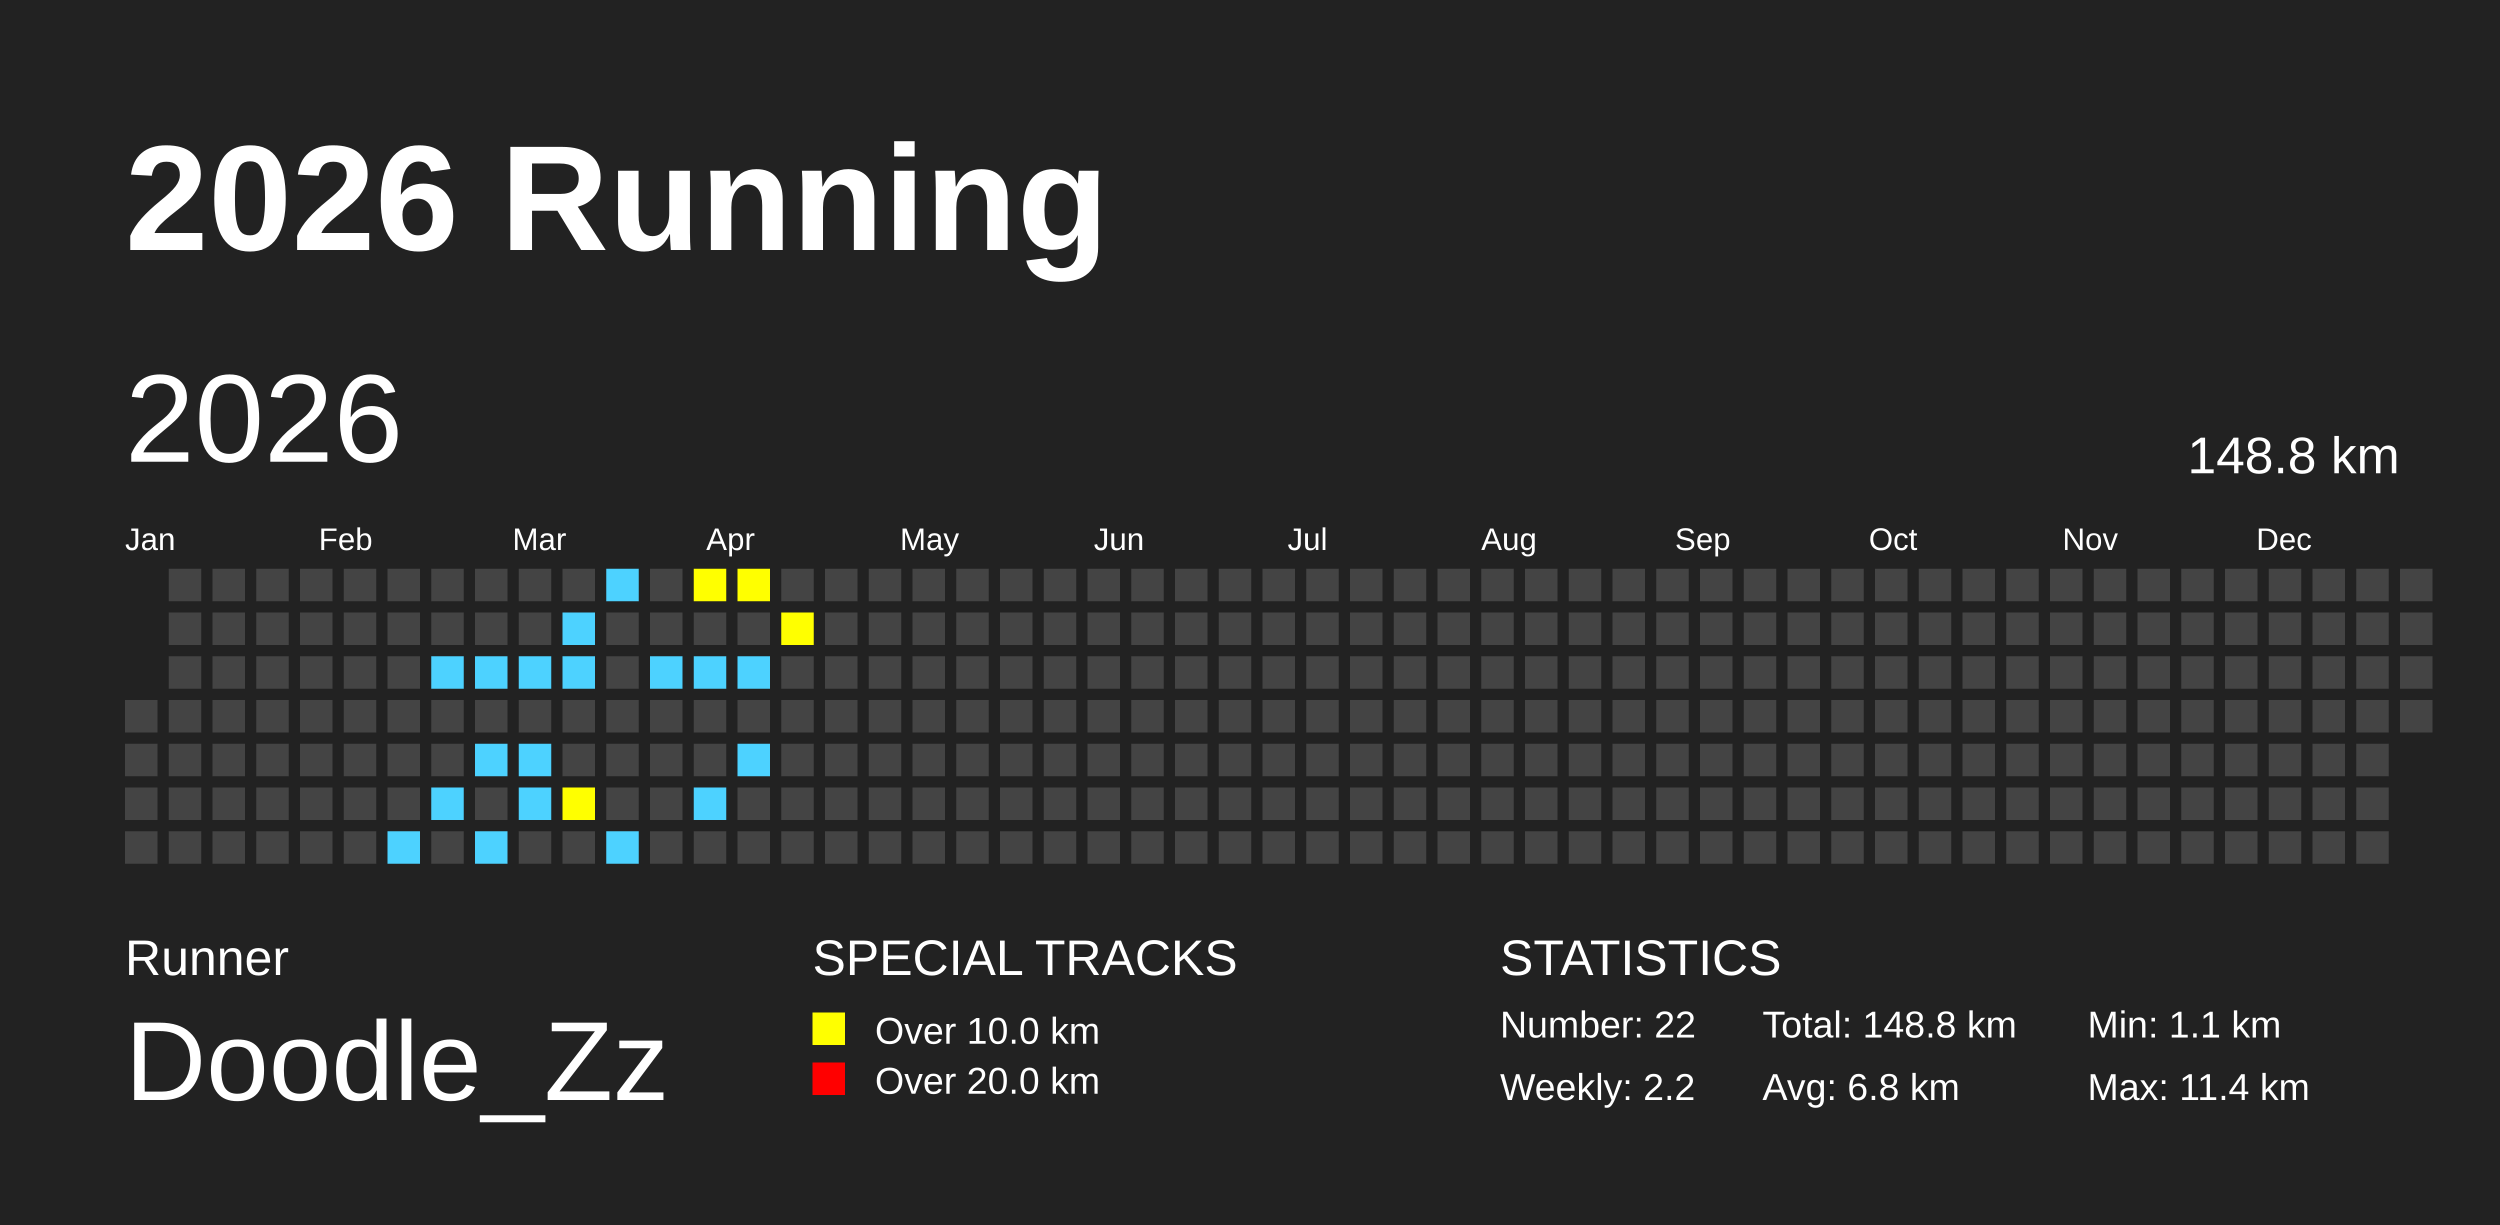
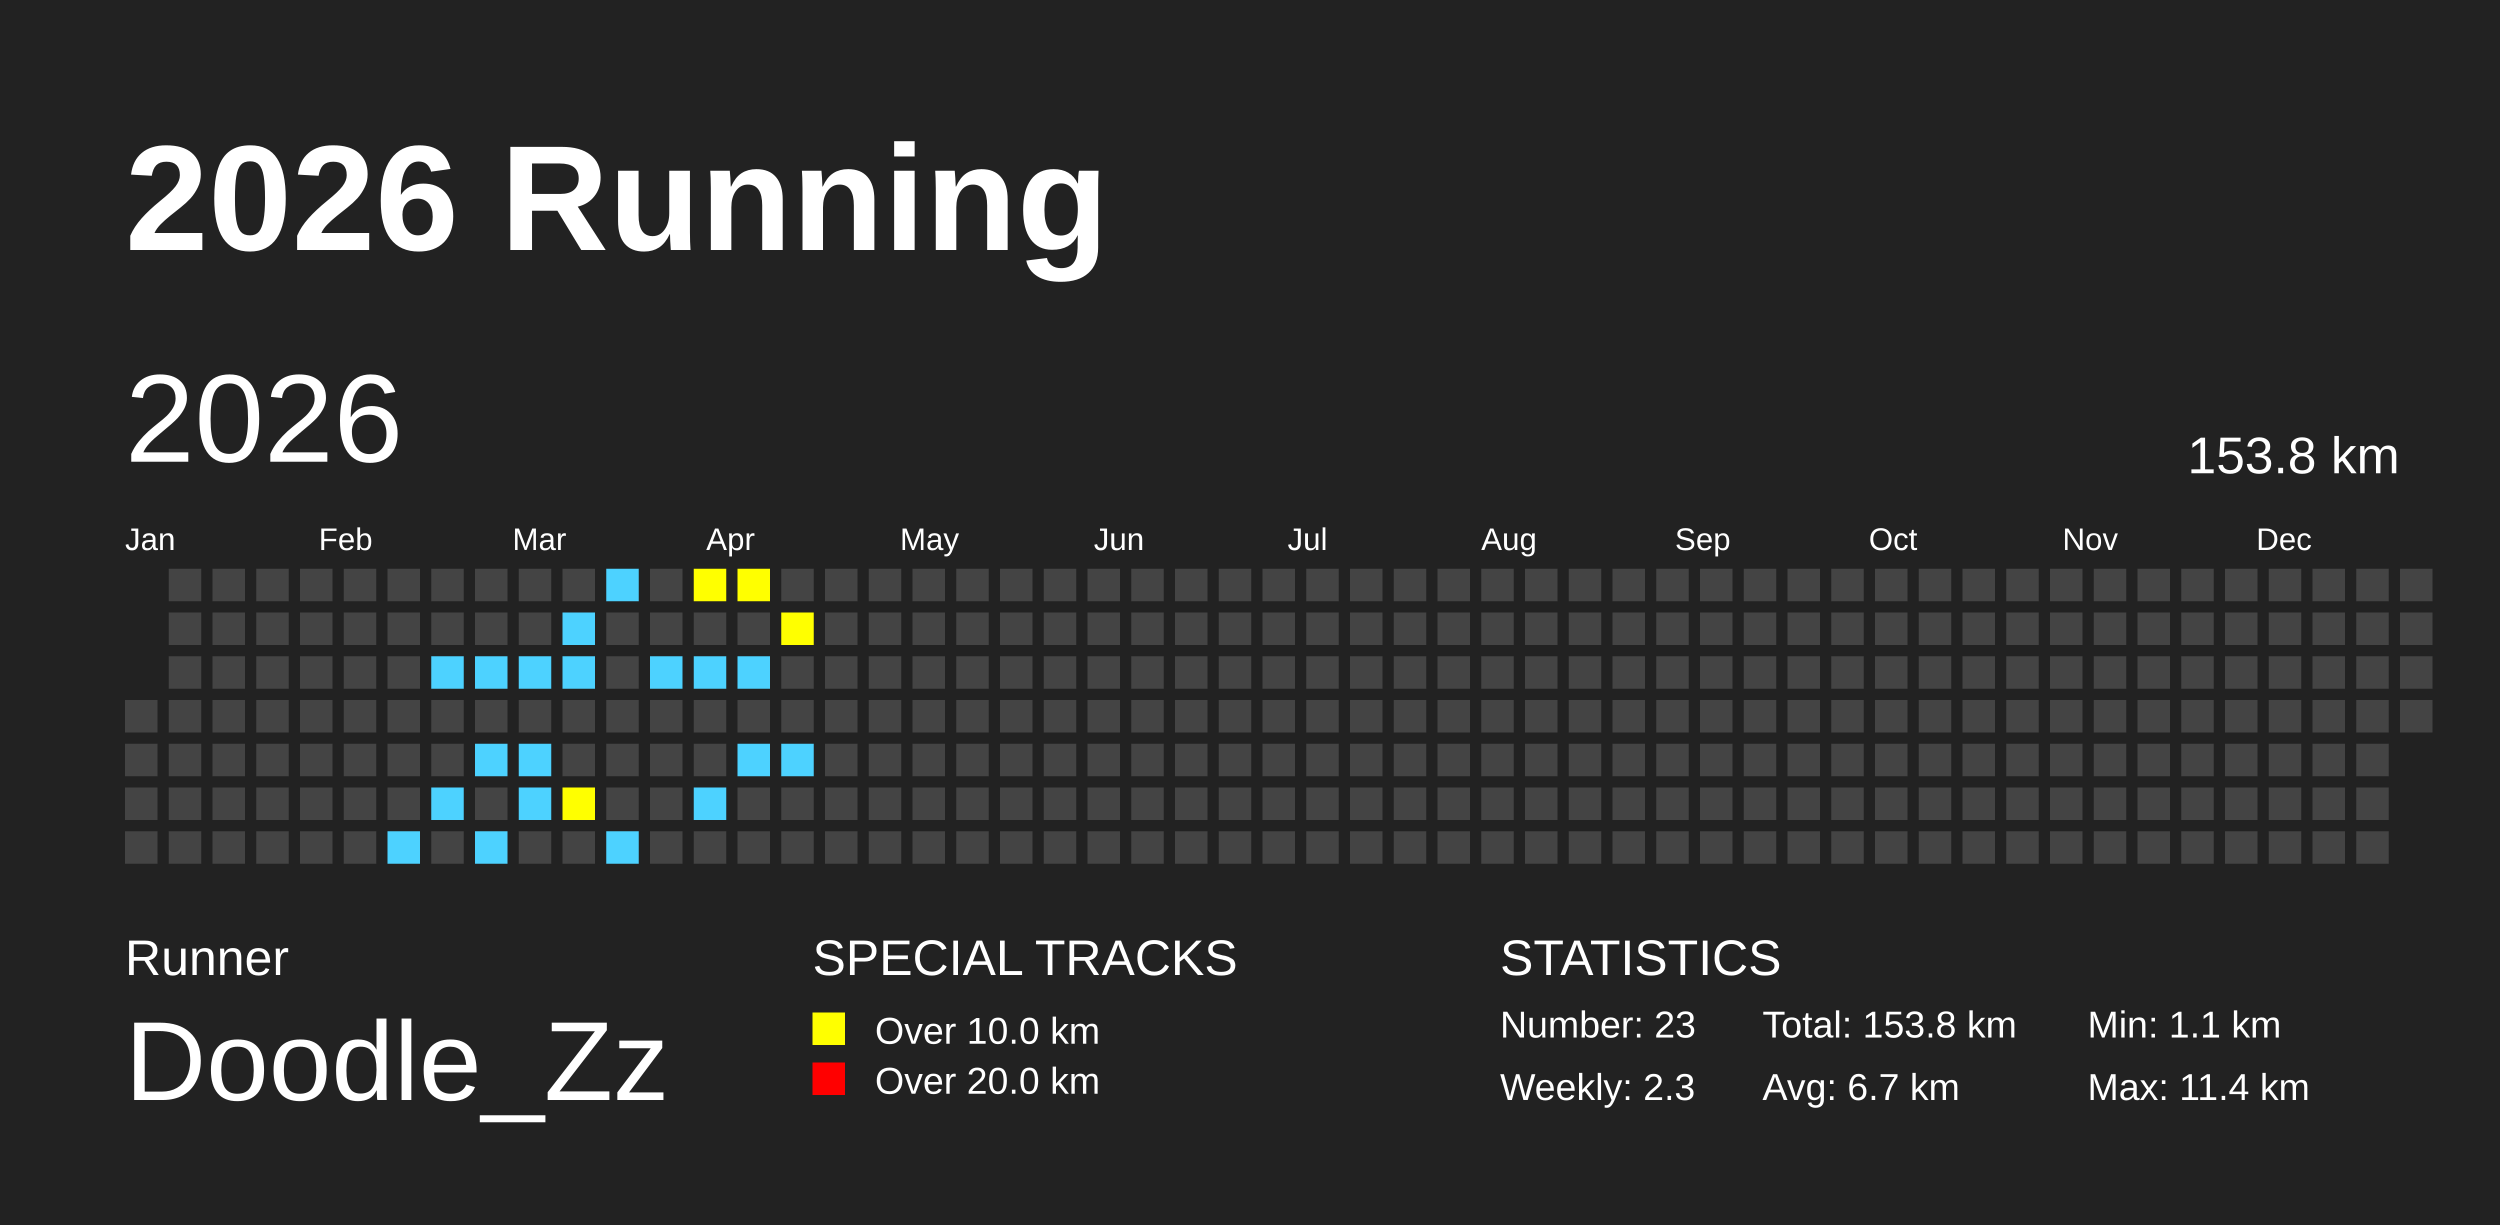
<svg xmlns="http://www.w3.org/2000/svg" baseProfile="full" height="98mm" version="1.1" viewBox="0,0,200,98" width="200mm">
  <defs />
  <rect fill="#222222" height="98" width="200" x="0" y="0" />
  <text fill="#FFFFFF" style="font-size:12px; font-family:Arial; font-weight:bold;" x="10" y="20">2026 Running</text>
  <text fill="#FFFFFF" style="font-size:4px; font-family:Arial" x="10" y="78">Runner</text>
  <text fill="#FFFFFF" style="font-size:9px; font-family:Arial" x="10" y="88">Doodle_Zz</text>
  <text fill="#FFFFFF" style="font-size:4px; font-family:Arial" x="65" y="78">SPECIAL TRACKS</text>
  <rect fill="yellow" height="2.6" width="2.6" x="65" y="81" />
  <text fill="#FFFFFF" style="font-size:3px; font-family:Arial" x="70" y="83.5">Over 10.0 km</text>
  <rect fill="red" height="2.6" width="2.6" x="65" y="85" />
  <text fill="#FFFFFF" style="font-size:3px; font-family:Arial" x="70" y="87.5">Over 20.0 km</text>
  <text fill="#FFFFFF" style="font-size:4px; font-family:Arial" x="120" y="78">STATISTICS</text>
-   <text fill="#FFFFFF" style="font-size:3px; font-family:Arial" x="120" y="83">Number: 22</text>
-   <text fill="#FFFFFF" style="font-size:3px; font-family:Arial" x="120" y="88">Weekly: 2.2</text>
-   <text fill="#FFFFFF" style="font-size:3px; font-family:Arial" x="141" y="83">Total: 148.8 km</text>
-   <text fill="#FFFFFF" style="font-size:3px; font-family:Arial" x="141" y="88">Avg: 6.8 km</text>
+   <text fill="#FFFFFF" style="font-size:3px; font-family:Arial" x="120" y="83">Number: 23</text>
+   <text fill="#FFFFFF" style="font-size:3px; font-family:Arial" x="120" y="88">Weekly: 2.3</text>
+   <text fill="#FFFFFF" style="font-size:3px; font-family:Arial" x="141" y="83">Total: 153.8 km</text>
+   <text fill="#FFFFFF" style="font-size:3px; font-family:Arial" x="141" y="88">Avg: 6.7 km</text>
  <text fill="#FFFFFF" style="font-size:3px; font-family:Arial" x="167" y="83">Min: 1.1 km</text>
  <text fill="#FFFFFF" style="font-size:3px; font-family:Arial" x="167" y="88">Max: 11.4 km</text>
  <text dominant-baseline="hanging" fill="#FFFFFF" style="font-size:10.0px; font-family:Arial;" x="10" y="30">2026</text>
-   <text dominant-baseline="hanging" fill="#FFFFFF" style="font-size:4.125px; font-family:Arial;" x="175" y="35">148.8 km</text>
+   <text dominant-baseline="hanging" fill="#FFFFFF" style="font-size:4.125px; font-family:Arial;" x="175" y="35">153.8 km</text>
  <text fill="#FFFFFF" style="font-size:2.5px; font-family:Arial" x="10.0" y="44">Jan</text>
  <text fill="#FFFFFF" style="font-size:2.5px; font-family:Arial" x="25.5" y="44">Feb</text>
  <text fill="#FFFFFF" style="font-size:2.5px; font-family:Arial" x="41.0" y="44">Mar</text>
  <text fill="#FFFFFF" style="font-size:2.5px; font-family:Arial" x="56.5" y="44">Apr</text>
  <text fill="#FFFFFF" style="font-size:2.5px; font-family:Arial" x="72.0" y="44">May</text>
  <text fill="#FFFFFF" style="font-size:2.5px; font-family:Arial" x="87.5" y="44">Jun</text>
  <text fill="#FFFFFF" style="font-size:2.5px; font-family:Arial" x="103.0" y="44">Jul</text>
  <text fill="#FFFFFF" style="font-size:2.5px; font-family:Arial" x="118.5" y="44">Aug</text>
  <text fill="#FFFFFF" style="font-size:2.5px; font-family:Arial" x="134.0" y="44">Sep</text>
  <text fill="#FFFFFF" style="font-size:2.5px; font-family:Arial" x="149.5" y="44">Oct</text>
  <text fill="#FFFFFF" style="font-size:2.5px; font-family:Arial" x="165.0" y="44">Nov</text>
  <text fill="#FFFFFF" style="font-size:2.5px; font-family:Arial" x="180.5" y="44">Dec</text>
  <rect fill="#444444" height="2.6" width="2.6" x="10.0" y="56.0" />
  <rect fill="#444444" height="2.6" width="2.6" x="10.0" y="59.5" />
  <rect fill="#444444" height="2.6" width="2.6" x="10.0" y="63.0" />
  <rect fill="#444444" height="2.6" width="2.6" x="10.0" y="66.5" />
  <rect fill="#444444" height="2.6" width="2.6" x="13.5" y="45.5" />
  <rect fill="#444444" height="2.6" width="2.6" x="13.5" y="49.0" />
  <rect fill="#444444" height="2.6" width="2.6" x="13.5" y="52.5" />
  <rect fill="#444444" height="2.6" width="2.6" x="13.5" y="56.0" />
  <rect fill="#444444" height="2.6" width="2.6" x="13.5" y="59.5" />
  <rect fill="#444444" height="2.6" width="2.6" x="13.5" y="63.0" />
  <rect fill="#444444" height="2.6" width="2.6" x="13.5" y="66.5" />
  <rect fill="#444444" height="2.6" width="2.6" x="17.0" y="45.5" />
  <rect fill="#444444" height="2.6" width="2.6" x="17.0" y="49.0" />
  <rect fill="#444444" height="2.6" width="2.6" x="17.0" y="52.5" />
  <rect fill="#444444" height="2.6" width="2.6" x="17.0" y="56.0" />
  <rect fill="#444444" height="2.6" width="2.6" x="17.0" y="59.5" />
  <rect fill="#444444" height="2.6" width="2.6" x="17.0" y="63.0" />
  <rect fill="#444444" height="2.6" width="2.6" x="17.0" y="66.5" />
  <rect fill="#444444" height="2.6" width="2.6" x="20.5" y="45.5" />
  <rect fill="#444444" height="2.6" width="2.6" x="20.5" y="49.0" />
  <rect fill="#444444" height="2.6" width="2.6" x="20.5" y="52.5" />
  <rect fill="#444444" height="2.6" width="2.6" x="20.5" y="56.0" />
  <rect fill="#444444" height="2.6" width="2.6" x="20.5" y="59.5" />
  <rect fill="#444444" height="2.6" width="2.6" x="20.5" y="63.0" />
  <rect fill="#444444" height="2.6" width="2.6" x="20.5" y="66.5" />
  <rect fill="#444444" height="2.6" width="2.6" x="24.0" y="45.5" />
  <rect fill="#444444" height="2.6" width="2.6" x="24.0" y="49.0" />
  <rect fill="#444444" height="2.6" width="2.6" x="24.0" y="52.5" />
  <rect fill="#444444" height="2.6" width="2.6" x="24.0" y="56.0" />
  <rect fill="#444444" height="2.6" width="2.6" x="24.0" y="59.5" />
  <rect fill="#444444" height="2.6" width="2.6" x="24.0" y="63.0" />
  <rect fill="#444444" height="2.6" width="2.6" x="24.0" y="66.5" />
  <rect fill="#444444" height="2.6" width="2.6" x="27.5" y="45.5" />
  <rect fill="#444444" height="2.6" width="2.6" x="27.5" y="49.0" />
  <rect fill="#444444" height="2.6" width="2.6" x="27.5" y="52.5" />
  <rect fill="#444444" height="2.6" width="2.6" x="27.5" y="56.0" />
  <rect fill="#444444" height="2.6" width="2.6" x="27.5" y="59.5" />
  <rect fill="#444444" height="2.6" width="2.6" x="27.5" y="63.0" />
  <rect fill="#444444" height="2.6" width="2.6" x="27.5" y="66.5" />
  <rect fill="#444444" height="2.6" width="2.6" x="31.0" y="45.5" />
  <rect fill="#444444" height="2.6" width="2.6" x="31.0" y="49.0" />
  <rect fill="#444444" height="2.6" width="2.6" x="31.0" y="52.5" />
  <rect fill="#444444" height="2.6" width="2.6" x="31.0" y="56.0" />
  <rect fill="#444444" height="2.6" width="2.6" x="31.0" y="59.5" />
  <rect fill="#444444" height="2.6" width="2.6" x="31.0" y="63.0" />
  <rect fill="#4DD2FF" height="2.6" width="2.6" x="31.0" y="66.5" />
  <rect fill="#444444" height="2.6" width="2.6" x="34.5" y="45.5" />
  <rect fill="#444444" height="2.6" width="2.6" x="34.5" y="49.0" />
  <rect fill="#4DD2FF" height="2.6" width="2.6" x="34.5" y="52.5" />
  <rect fill="#444444" height="2.6" width="2.6" x="34.5" y="56.0" />
  <rect fill="#444444" height="2.6" width="2.6" x="34.5" y="59.5" />
  <rect fill="#4DD2FF" height="2.6" width="2.6" x="34.5" y="63.0" />
  <rect fill="#444444" height="2.6" width="2.6" x="34.5" y="66.5" />
  <rect fill="#444444" height="2.6" width="2.6" x="38.0" y="45.5" />
  <rect fill="#444444" height="2.6" width="2.6" x="38.0" y="49.0" />
  <rect fill="#4DD2FF" height="2.6" width="2.6" x="38.0" y="52.5" />
  <rect fill="#444444" height="2.6" width="2.6" x="38.0" y="56.0" />
  <rect fill="#4DD2FF" height="2.6" width="2.6" x="38.0" y="59.5" />
  <rect fill="#444444" height="2.6" width="2.6" x="38.0" y="63.0" />
  <rect fill="#4DD2FF" height="2.6" width="2.6" x="38.0" y="66.5" />
  <rect fill="#444444" height="2.6" width="2.6" x="41.5" y="45.5" />
  <rect fill="#444444" height="2.6" width="2.6" x="41.5" y="49.0" />
  <rect fill="#4DD2FF" height="2.6" width="2.6" x="41.5" y="52.5" />
  <rect fill="#444444" height="2.6" width="2.6" x="41.5" y="56.0" />
  <rect fill="#4DD2FF" height="2.6" width="2.6" x="41.5" y="59.5" />
  <rect fill="#4DD2FF" height="2.6" width="2.6" x="41.5" y="63.0" />
  <rect fill="#444444" height="2.6" width="2.6" x="41.5" y="66.5" />
  <rect fill="#444444" height="2.6" width="2.6" x="45.0" y="45.5" />
  <rect fill="#4DD2FF" height="2.6" width="2.6" x="45.0" y="49.0" />
  <rect fill="#4DD2FF" height="2.6" width="2.6" x="45.0" y="52.5" />
  <rect fill="#444444" height="2.6" width="2.6" x="45.0" y="56.0" />
  <rect fill="#444444" height="2.6" width="2.6" x="45.0" y="59.5" />
  <rect fill="yellow" height="2.6" width="2.6" x="45.0" y="63.0" />
  <rect fill="#444444" height="2.6" width="2.6" x="45.0" y="66.5" />
  <rect fill="#4DD2FF" height="2.6" width="2.6" x="48.5" y="45.5" />
  <rect fill="#444444" height="2.6" width="2.6" x="48.5" y="49.0" />
  <rect fill="#444444" height="2.6" width="2.6" x="48.5" y="52.5" />
  <rect fill="#444444" height="2.6" width="2.6" x="48.5" y="56.0" />
  <rect fill="#444444" height="2.6" width="2.6" x="48.5" y="59.5" />
  <rect fill="#444444" height="2.6" width="2.6" x="48.5" y="63.0" />
  <rect fill="#4DD2FF" height="2.6" width="2.6" x="48.5" y="66.5" />
  <rect fill="#444444" height="2.6" width="2.6" x="52.0" y="45.5" />
  <rect fill="#444444" height="2.6" width="2.6" x="52.0" y="49.0" />
  <rect fill="#4DD2FF" height="2.6" width="2.6" x="52.0" y="52.5" />
  <rect fill="#444444" height="2.6" width="2.6" x="52.0" y="56.0" />
  <rect fill="#444444" height="2.6" width="2.6" x="52.0" y="59.5" />
  <rect fill="#444444" height="2.6" width="2.6" x="52.0" y="63.0" />
  <rect fill="#444444" height="2.6" width="2.6" x="52.0" y="66.5" />
  <rect fill="yellow" height="2.6" width="2.6" x="55.5" y="45.5" />
  <rect fill="#444444" height="2.6" width="2.6" x="55.5" y="49.0" />
  <rect fill="#4DD2FF" height="2.6" width="2.6" x="55.5" y="52.5" />
  <rect fill="#444444" height="2.6" width="2.6" x="55.5" y="56.0" />
  <rect fill="#444444" height="2.6" width="2.6" x="55.5" y="59.5" />
  <rect fill="#4DD2FF" height="2.6" width="2.6" x="55.5" y="63.0" />
  <rect fill="#444444" height="2.6" width="2.6" x="55.5" y="66.5" />
  <rect fill="yellow" height="2.6" width="2.6" x="59.0" y="45.5" />
  <rect fill="#444444" height="2.6" width="2.6" x="59.0" y="49.0" />
  <rect fill="#4DD2FF" height="2.6" width="2.6" x="59.0" y="52.5" />
  <rect fill="#444444" height="2.6" width="2.6" x="59.0" y="56.0" />
  <rect fill="#4DD2FF" height="2.6" width="2.6" x="59.0" y="59.5" />
  <rect fill="#444444" height="2.6" width="2.6" x="59.0" y="63.0" />
  <rect fill="#444444" height="2.6" width="2.6" x="59.0" y="66.5" />
  <rect fill="#444444" height="2.6" width="2.6" x="62.5" y="45.5" />
  <rect fill="yellow" height="2.6" width="2.6" x="62.5" y="49.0" />
  <rect fill="#444444" height="2.6" width="2.6" x="62.5" y="52.5" />
  <rect fill="#444444" height="2.6" width="2.6" x="62.5" y="56.0" />
-   <rect fill="#444444" height="2.6" width="2.6" x="62.5" y="59.5" />
+   <rect fill="#4DD2FF" height="2.6" width="2.6" x="62.5" y="59.5" />
  <rect fill="#444444" height="2.6" width="2.6" x="62.5" y="63.0" />
  <rect fill="#444444" height="2.6" width="2.6" x="62.5" y="66.5" />
  <rect fill="#444444" height="2.6" width="2.6" x="66.0" y="45.5" />
  <rect fill="#444444" height="2.6" width="2.6" x="66.0" y="49.0" />
  <rect fill="#444444" height="2.6" width="2.6" x="66.0" y="52.5" />
  <rect fill="#444444" height="2.6" width="2.6" x="66.0" y="56.0" />
  <rect fill="#444444" height="2.6" width="2.6" x="66.0" y="59.5" />
  <rect fill="#444444" height="2.6" width="2.6" x="66.0" y="63.0" />
  <rect fill="#444444" height="2.6" width="2.6" x="66.0" y="66.5" />
  <rect fill="#444444" height="2.6" width="2.6" x="69.5" y="45.5" />
  <rect fill="#444444" height="2.6" width="2.6" x="69.5" y="49.0" />
  <rect fill="#444444" height="2.6" width="2.6" x="69.5" y="52.5" />
  <rect fill="#444444" height="2.6" width="2.6" x="69.5" y="56.0" />
  <rect fill="#444444" height="2.6" width="2.6" x="69.5" y="59.5" />
  <rect fill="#444444" height="2.6" width="2.6" x="69.5" y="63.0" />
  <rect fill="#444444" height="2.6" width="2.6" x="69.5" y="66.5" />
  <rect fill="#444444" height="2.6" width="2.6" x="73.0" y="45.5" />
  <rect fill="#444444" height="2.6" width="2.6" x="73.0" y="49.0" />
  <rect fill="#444444" height="2.6" width="2.6" x="73.0" y="52.5" />
  <rect fill="#444444" height="2.6" width="2.6" x="73.0" y="56.0" />
  <rect fill="#444444" height="2.6" width="2.6" x="73.0" y="59.5" />
  <rect fill="#444444" height="2.6" width="2.6" x="73.0" y="63.0" />
  <rect fill="#444444" height="2.6" width="2.6" x="73.0" y="66.5" />
  <rect fill="#444444" height="2.6" width="2.6" x="76.5" y="45.5" />
  <rect fill="#444444" height="2.6" width="2.6" x="76.5" y="49.0" />
  <rect fill="#444444" height="2.6" width="2.6" x="76.5" y="52.5" />
  <rect fill="#444444" height="2.6" width="2.6" x="76.5" y="56.0" />
  <rect fill="#444444" height="2.6" width="2.6" x="76.5" y="59.5" />
  <rect fill="#444444" height="2.6" width="2.6" x="76.5" y="63.0" />
  <rect fill="#444444" height="2.6" width="2.6" x="76.5" y="66.5" />
  <rect fill="#444444" height="2.6" width="2.6" x="80.0" y="45.5" />
  <rect fill="#444444" height="2.6" width="2.6" x="80.0" y="49.0" />
  <rect fill="#444444" height="2.6" width="2.6" x="80.0" y="52.5" />
  <rect fill="#444444" height="2.6" width="2.6" x="80.0" y="56.0" />
  <rect fill="#444444" height="2.6" width="2.6" x="80.0" y="59.5" />
  <rect fill="#444444" height="2.6" width="2.6" x="80.0" y="63.0" />
  <rect fill="#444444" height="2.6" width="2.6" x="80.0" y="66.5" />
  <rect fill="#444444" height="2.6" width="2.6" x="83.5" y="45.5" />
  <rect fill="#444444" height="2.6" width="2.6" x="83.5" y="49.0" />
  <rect fill="#444444" height="2.6" width="2.6" x="83.5" y="52.5" />
  <rect fill="#444444" height="2.6" width="2.6" x="83.5" y="56.0" />
  <rect fill="#444444" height="2.6" width="2.6" x="83.5" y="59.5" />
  <rect fill="#444444" height="2.6" width="2.6" x="83.5" y="63.0" />
  <rect fill="#444444" height="2.6" width="2.6" x="83.5" y="66.5" />
  <rect fill="#444444" height="2.6" width="2.6" x="87.0" y="45.5" />
  <rect fill="#444444" height="2.6" width="2.6" x="87.0" y="49.0" />
  <rect fill="#444444" height="2.6" width="2.6" x="87.0" y="52.5" />
  <rect fill="#444444" height="2.6" width="2.6" x="87.0" y="56.0" />
  <rect fill="#444444" height="2.6" width="2.6" x="87.0" y="59.5" />
  <rect fill="#444444" height="2.6" width="2.6" x="87.0" y="63.0" />
  <rect fill="#444444" height="2.6" width="2.6" x="87.0" y="66.5" />
  <rect fill="#444444" height="2.6" width="2.6" x="90.5" y="45.5" />
  <rect fill="#444444" height="2.6" width="2.6" x="90.5" y="49.0" />
  <rect fill="#444444" height="2.6" width="2.6" x="90.5" y="52.5" />
  <rect fill="#444444" height="2.6" width="2.6" x="90.5" y="56.0" />
  <rect fill="#444444" height="2.6" width="2.6" x="90.5" y="59.5" />
  <rect fill="#444444" height="2.6" width="2.6" x="90.5" y="63.0" />
  <rect fill="#444444" height="2.6" width="2.6" x="90.5" y="66.5" />
  <rect fill="#444444" height="2.6" width="2.6" x="94.0" y="45.5" />
  <rect fill="#444444" height="2.6" width="2.6" x="94.0" y="49.0" />
  <rect fill="#444444" height="2.6" width="2.6" x="94.0" y="52.5" />
  <rect fill="#444444" height="2.6" width="2.6" x="94.0" y="56.0" />
  <rect fill="#444444" height="2.6" width="2.6" x="94.0" y="59.5" />
  <rect fill="#444444" height="2.6" width="2.6" x="94.0" y="63.0" />
  <rect fill="#444444" height="2.6" width="2.6" x="94.0" y="66.5" />
  <rect fill="#444444" height="2.6" width="2.6" x="97.5" y="45.5" />
  <rect fill="#444444" height="2.6" width="2.6" x="97.5" y="49.0" />
  <rect fill="#444444" height="2.6" width="2.6" x="97.5" y="52.5" />
  <rect fill="#444444" height="2.6" width="2.6" x="97.5" y="56.0" />
  <rect fill="#444444" height="2.6" width="2.6" x="97.5" y="59.5" />
  <rect fill="#444444" height="2.6" width="2.6" x="97.5" y="63.0" />
  <rect fill="#444444" height="2.6" width="2.6" x="97.5" y="66.5" />
  <rect fill="#444444" height="2.6" width="2.6" x="101.0" y="45.5" />
  <rect fill="#444444" height="2.6" width="2.6" x="101.0" y="49.0" />
  <rect fill="#444444" height="2.6" width="2.6" x="101.0" y="52.5" />
  <rect fill="#444444" height="2.6" width="2.6" x="101.0" y="56.0" />
  <rect fill="#444444" height="2.6" width="2.6" x="101.0" y="59.5" />
  <rect fill="#444444" height="2.6" width="2.6" x="101.0" y="63.0" />
  <rect fill="#444444" height="2.6" width="2.6" x="101.0" y="66.5" />
  <rect fill="#444444" height="2.6" width="2.6" x="104.5" y="45.5" />
  <rect fill="#444444" height="2.6" width="2.6" x="104.5" y="49.0" />
  <rect fill="#444444" height="2.6" width="2.6" x="104.5" y="52.5" />
  <rect fill="#444444" height="2.6" width="2.6" x="104.5" y="56.0" />
  <rect fill="#444444" height="2.6" width="2.6" x="104.5" y="59.5" />
  <rect fill="#444444" height="2.6" width="2.6" x="104.5" y="63.0" />
  <rect fill="#444444" height="2.6" width="2.6" x="104.5" y="66.5" />
  <rect fill="#444444" height="2.6" width="2.6" x="108.0" y="45.5" />
  <rect fill="#444444" height="2.6" width="2.6" x="108.0" y="49.0" />
  <rect fill="#444444" height="2.6" width="2.6" x="108.0" y="52.5" />
  <rect fill="#444444" height="2.6" width="2.6" x="108.0" y="56.0" />
  <rect fill="#444444" height="2.6" width="2.6" x="108.0" y="59.5" />
  <rect fill="#444444" height="2.6" width="2.6" x="108.0" y="63.0" />
  <rect fill="#444444" height="2.6" width="2.6" x="108.0" y="66.5" />
  <rect fill="#444444" height="2.6" width="2.6" x="111.5" y="45.5" />
  <rect fill="#444444" height="2.6" width="2.6" x="111.5" y="49.0" />
  <rect fill="#444444" height="2.6" width="2.6" x="111.5" y="52.5" />
  <rect fill="#444444" height="2.6" width="2.6" x="111.5" y="56.0" />
  <rect fill="#444444" height="2.6" width="2.6" x="111.5" y="59.5" />
  <rect fill="#444444" height="2.6" width="2.6" x="111.5" y="63.0" />
  <rect fill="#444444" height="2.6" width="2.6" x="111.5" y="66.5" />
  <rect fill="#444444" height="2.6" width="2.6" x="115.0" y="45.5" />
  <rect fill="#444444" height="2.6" width="2.6" x="115.0" y="49.0" />
  <rect fill="#444444" height="2.6" width="2.6" x="115.0" y="52.5" />
  <rect fill="#444444" height="2.6" width="2.6" x="115.0" y="56.0" />
  <rect fill="#444444" height="2.6" width="2.6" x="115.0" y="59.5" />
  <rect fill="#444444" height="2.6" width="2.6" x="115.0" y="63.0" />
  <rect fill="#444444" height="2.6" width="2.6" x="115.0" y="66.5" />
  <rect fill="#444444" height="2.6" width="2.6" x="118.5" y="45.5" />
  <rect fill="#444444" height="2.6" width="2.6" x="118.5" y="49.0" />
  <rect fill="#444444" height="2.6" width="2.6" x="118.5" y="52.5" />
  <rect fill="#444444" height="2.6" width="2.6" x="118.5" y="56.0" />
  <rect fill="#444444" height="2.6" width="2.6" x="118.5" y="59.5" />
  <rect fill="#444444" height="2.6" width="2.6" x="118.5" y="63.0" />
  <rect fill="#444444" height="2.6" width="2.6" x="118.5" y="66.5" />
  <rect fill="#444444" height="2.6" width="2.6" x="122.0" y="45.5" />
  <rect fill="#444444" height="2.6" width="2.6" x="122.0" y="49.0" />
  <rect fill="#444444" height="2.6" width="2.6" x="122.0" y="52.5" />
  <rect fill="#444444" height="2.6" width="2.6" x="122.0" y="56.0" />
  <rect fill="#444444" height="2.6" width="2.6" x="122.0" y="59.5" />
  <rect fill="#444444" height="2.6" width="2.6" x="122.0" y="63.0" />
  <rect fill="#444444" height="2.6" width="2.6" x="122.0" y="66.5" />
  <rect fill="#444444" height="2.6" width="2.6" x="125.5" y="45.5" />
  <rect fill="#444444" height="2.6" width="2.6" x="125.5" y="49.0" />
  <rect fill="#444444" height="2.6" width="2.6" x="125.5" y="52.5" />
  <rect fill="#444444" height="2.6" width="2.6" x="125.5" y="56.0" />
  <rect fill="#444444" height="2.6" width="2.6" x="125.5" y="59.5" />
  <rect fill="#444444" height="2.6" width="2.6" x="125.5" y="63.0" />
  <rect fill="#444444" height="2.6" width="2.6" x="125.5" y="66.5" />
  <rect fill="#444444" height="2.6" width="2.6" x="129.0" y="45.5" />
  <rect fill="#444444" height="2.6" width="2.6" x="129.0" y="49.0" />
  <rect fill="#444444" height="2.6" width="2.6" x="129.0" y="52.5" />
  <rect fill="#444444" height="2.6" width="2.6" x="129.0" y="56.0" />
  <rect fill="#444444" height="2.6" width="2.6" x="129.0" y="59.5" />
  <rect fill="#444444" height="2.6" width="2.6" x="129.0" y="63.0" />
  <rect fill="#444444" height="2.6" width="2.6" x="129.0" y="66.5" />
  <rect fill="#444444" height="2.6" width="2.6" x="132.5" y="45.5" />
  <rect fill="#444444" height="2.6" width="2.6" x="132.5" y="49.0" />
  <rect fill="#444444" height="2.6" width="2.6" x="132.5" y="52.5" />
  <rect fill="#444444" height="2.6" width="2.6" x="132.5" y="56.0" />
  <rect fill="#444444" height="2.6" width="2.6" x="132.5" y="59.5" />
  <rect fill="#444444" height="2.6" width="2.6" x="132.5" y="63.0" />
  <rect fill="#444444" height="2.6" width="2.6" x="132.5" y="66.5" />
  <rect fill="#444444" height="2.6" width="2.6" x="136.0" y="45.5" />
  <rect fill="#444444" height="2.6" width="2.6" x="136.0" y="49.0" />
  <rect fill="#444444" height="2.6" width="2.6" x="136.0" y="52.5" />
  <rect fill="#444444" height="2.6" width="2.6" x="136.0" y="56.0" />
  <rect fill="#444444" height="2.6" width="2.6" x="136.0" y="59.5" />
  <rect fill="#444444" height="2.6" width="2.6" x="136.0" y="63.0" />
  <rect fill="#444444" height="2.6" width="2.6" x="136.0" y="66.5" />
  <rect fill="#444444" height="2.6" width="2.6" x="139.5" y="45.5" />
  <rect fill="#444444" height="2.6" width="2.6" x="139.5" y="49.0" />
  <rect fill="#444444" height="2.6" width="2.6" x="139.5" y="52.5" />
  <rect fill="#444444" height="2.6" width="2.6" x="139.5" y="56.0" />
  <rect fill="#444444" height="2.6" width="2.6" x="139.5" y="59.5" />
  <rect fill="#444444" height="2.6" width="2.6" x="139.5" y="63.0" />
  <rect fill="#444444" height="2.6" width="2.6" x="139.5" y="66.5" />
  <rect fill="#444444" height="2.6" width="2.6" x="143.0" y="45.5" />
  <rect fill="#444444" height="2.6" width="2.6" x="143.0" y="49.0" />
  <rect fill="#444444" height="2.6" width="2.6" x="143.0" y="52.5" />
  <rect fill="#444444" height="2.6" width="2.6" x="143.0" y="56.0" />
  <rect fill="#444444" height="2.6" width="2.6" x="143.0" y="59.5" />
  <rect fill="#444444" height="2.6" width="2.6" x="143.0" y="63.0" />
  <rect fill="#444444" height="2.6" width="2.6" x="143.0" y="66.5" />
  <rect fill="#444444" height="2.6" width="2.6" x="146.5" y="45.5" />
  <rect fill="#444444" height="2.6" width="2.6" x="146.5" y="49.0" />
  <rect fill="#444444" height="2.6" width="2.6" x="146.5" y="52.5" />
  <rect fill="#444444" height="2.6" width="2.6" x="146.5" y="56.0" />
  <rect fill="#444444" height="2.6" width="2.6" x="146.5" y="59.5" />
  <rect fill="#444444" height="2.6" width="2.6" x="146.5" y="63.0" />
  <rect fill="#444444" height="2.6" width="2.6" x="146.5" y="66.5" />
  <rect fill="#444444" height="2.6" width="2.6" x="150.0" y="45.5" />
  <rect fill="#444444" height="2.6" width="2.6" x="150.0" y="49.0" />
  <rect fill="#444444" height="2.6" width="2.6" x="150.0" y="52.5" />
  <rect fill="#444444" height="2.6" width="2.6" x="150.0" y="56.0" />
  <rect fill="#444444" height="2.6" width="2.6" x="150.0" y="59.5" />
  <rect fill="#444444" height="2.6" width="2.6" x="150.0" y="63.0" />
  <rect fill="#444444" height="2.6" width="2.6" x="150.0" y="66.5" />
  <rect fill="#444444" height="2.6" width="2.6" x="153.5" y="45.5" />
  <rect fill="#444444" height="2.6" width="2.6" x="153.5" y="49.0" />
  <rect fill="#444444" height="2.6" width="2.6" x="153.5" y="52.5" />
  <rect fill="#444444" height="2.6" width="2.6" x="153.5" y="56.0" />
  <rect fill="#444444" height="2.6" width="2.6" x="153.5" y="59.5" />
  <rect fill="#444444" height="2.6" width="2.6" x="153.5" y="63.0" />
  <rect fill="#444444" height="2.6" width="2.6" x="153.5" y="66.5" />
  <rect fill="#444444" height="2.6" width="2.6" x="157.0" y="45.5" />
  <rect fill="#444444" height="2.6" width="2.6" x="157.0" y="49.0" />
  <rect fill="#444444" height="2.6" width="2.6" x="157.0" y="52.5" />
  <rect fill="#444444" height="2.6" width="2.6" x="157.0" y="56.0" />
  <rect fill="#444444" height="2.6" width="2.6" x="157.0" y="59.5" />
  <rect fill="#444444" height="2.6" width="2.6" x="157.0" y="63.0" />
  <rect fill="#444444" height="2.6" width="2.6" x="157.0" y="66.5" />
  <rect fill="#444444" height="2.6" width="2.6" x="160.5" y="45.5" />
  <rect fill="#444444" height="2.6" width="2.6" x="160.5" y="49.0" />
  <rect fill="#444444" height="2.6" width="2.6" x="160.5" y="52.5" />
  <rect fill="#444444" height="2.6" width="2.6" x="160.5" y="56.0" />
  <rect fill="#444444" height="2.6" width="2.6" x="160.5" y="59.5" />
  <rect fill="#444444" height="2.6" width="2.6" x="160.5" y="63.0" />
  <rect fill="#444444" height="2.6" width="2.6" x="160.5" y="66.5" />
  <rect fill="#444444" height="2.6" width="2.6" x="164.0" y="45.5" />
  <rect fill="#444444" height="2.6" width="2.6" x="164.0" y="49.0" />
  <rect fill="#444444" height="2.6" width="2.6" x="164.0" y="52.5" />
  <rect fill="#444444" height="2.6" width="2.6" x="164.0" y="56.0" />
  <rect fill="#444444" height="2.6" width="2.6" x="164.0" y="59.5" />
  <rect fill="#444444" height="2.6" width="2.6" x="164.0" y="63.0" />
  <rect fill="#444444" height="2.6" width="2.6" x="164.0" y="66.5" />
  <rect fill="#444444" height="2.6" width="2.6" x="167.5" y="45.5" />
  <rect fill="#444444" height="2.6" width="2.6" x="167.5" y="49.0" />
  <rect fill="#444444" height="2.6" width="2.6" x="167.5" y="52.5" />
  <rect fill="#444444" height="2.6" width="2.6" x="167.5" y="56.0" />
  <rect fill="#444444" height="2.6" width="2.6" x="167.5" y="59.5" />
  <rect fill="#444444" height="2.6" width="2.6" x="167.5" y="63.0" />
  <rect fill="#444444" height="2.6" width="2.6" x="167.5" y="66.5" />
  <rect fill="#444444" height="2.6" width="2.6" x="171.0" y="45.5" />
  <rect fill="#444444" height="2.6" width="2.6" x="171.0" y="49.0" />
  <rect fill="#444444" height="2.6" width="2.6" x="171.0" y="52.5" />
  <rect fill="#444444" height="2.6" width="2.6" x="171.0" y="56.0" />
  <rect fill="#444444" height="2.6" width="2.6" x="171.0" y="59.5" />
  <rect fill="#444444" height="2.6" width="2.6" x="171.0" y="63.0" />
  <rect fill="#444444" height="2.6" width="2.6" x="171.0" y="66.5" />
  <rect fill="#444444" height="2.6" width="2.6" x="174.5" y="45.5" />
  <rect fill="#444444" height="2.6" width="2.6" x="174.5" y="49.0" />
  <rect fill="#444444" height="2.6" width="2.6" x="174.5" y="52.5" />
  <rect fill="#444444" height="2.6" width="2.6" x="174.5" y="56.0" />
  <rect fill="#444444" height="2.6" width="2.6" x="174.5" y="59.5" />
  <rect fill="#444444" height="2.6" width="2.6" x="174.5" y="63.0" />
  <rect fill="#444444" height="2.6" width="2.6" x="174.5" y="66.5" />
  <rect fill="#444444" height="2.6" width="2.6" x="178.0" y="45.5" />
  <rect fill="#444444" height="2.6" width="2.6" x="178.0" y="49.0" />
  <rect fill="#444444" height="2.6" width="2.6" x="178.0" y="52.5" />
  <rect fill="#444444" height="2.6" width="2.6" x="178.0" y="56.0" />
  <rect fill="#444444" height="2.6" width="2.6" x="178.0" y="59.5" />
  <rect fill="#444444" height="2.6" width="2.6" x="178.0" y="63.0" />
  <rect fill="#444444" height="2.6" width="2.6" x="178.0" y="66.5" />
  <rect fill="#444444" height="2.6" width="2.6" x="181.5" y="45.5" />
  <rect fill="#444444" height="2.6" width="2.6" x="181.5" y="49.0" />
  <rect fill="#444444" height="2.6" width="2.6" x="181.5" y="52.5" />
  <rect fill="#444444" height="2.6" width="2.6" x="181.5" y="56.0" />
  <rect fill="#444444" height="2.6" width="2.6" x="181.5" y="59.5" />
  <rect fill="#444444" height="2.6" width="2.6" x="181.5" y="63.0" />
  <rect fill="#444444" height="2.6" width="2.6" x="181.5" y="66.5" />
  <rect fill="#444444" height="2.6" width="2.6" x="185.0" y="45.5" />
  <rect fill="#444444" height="2.6" width="2.6" x="185.0" y="49.0" />
  <rect fill="#444444" height="2.6" width="2.6" x="185.0" y="52.5" />
  <rect fill="#444444" height="2.6" width="2.6" x="185.0" y="56.0" />
  <rect fill="#444444" height="2.6" width="2.6" x="185.0" y="59.5" />
  <rect fill="#444444" height="2.6" width="2.6" x="185.0" y="63.0" />
  <rect fill="#444444" height="2.6" width="2.6" x="185.0" y="66.5" />
  <rect fill="#444444" height="2.6" width="2.6" x="188.5" y="45.5" />
  <rect fill="#444444" height="2.6" width="2.6" x="188.5" y="49.0" />
  <rect fill="#444444" height="2.6" width="2.6" x="188.5" y="52.5" />
  <rect fill="#444444" height="2.6" width="2.6" x="188.5" y="56.0" />
  <rect fill="#444444" height="2.6" width="2.6" x="188.5" y="59.5" />
  <rect fill="#444444" height="2.6" width="2.6" x="188.5" y="63.0" />
  <rect fill="#444444" height="2.6" width="2.6" x="188.5" y="66.5" />
  <rect fill="#444444" height="2.6" width="2.6" x="192.0" y="45.5" />
  <rect fill="#444444" height="2.6" width="2.6" x="192.0" y="49.0" />
  <rect fill="#444444" height="2.6" width="2.6" x="192.0" y="52.5" />
  <rect fill="#444444" height="2.6" width="2.6" x="192.0" y="56.0" />
</svg>
